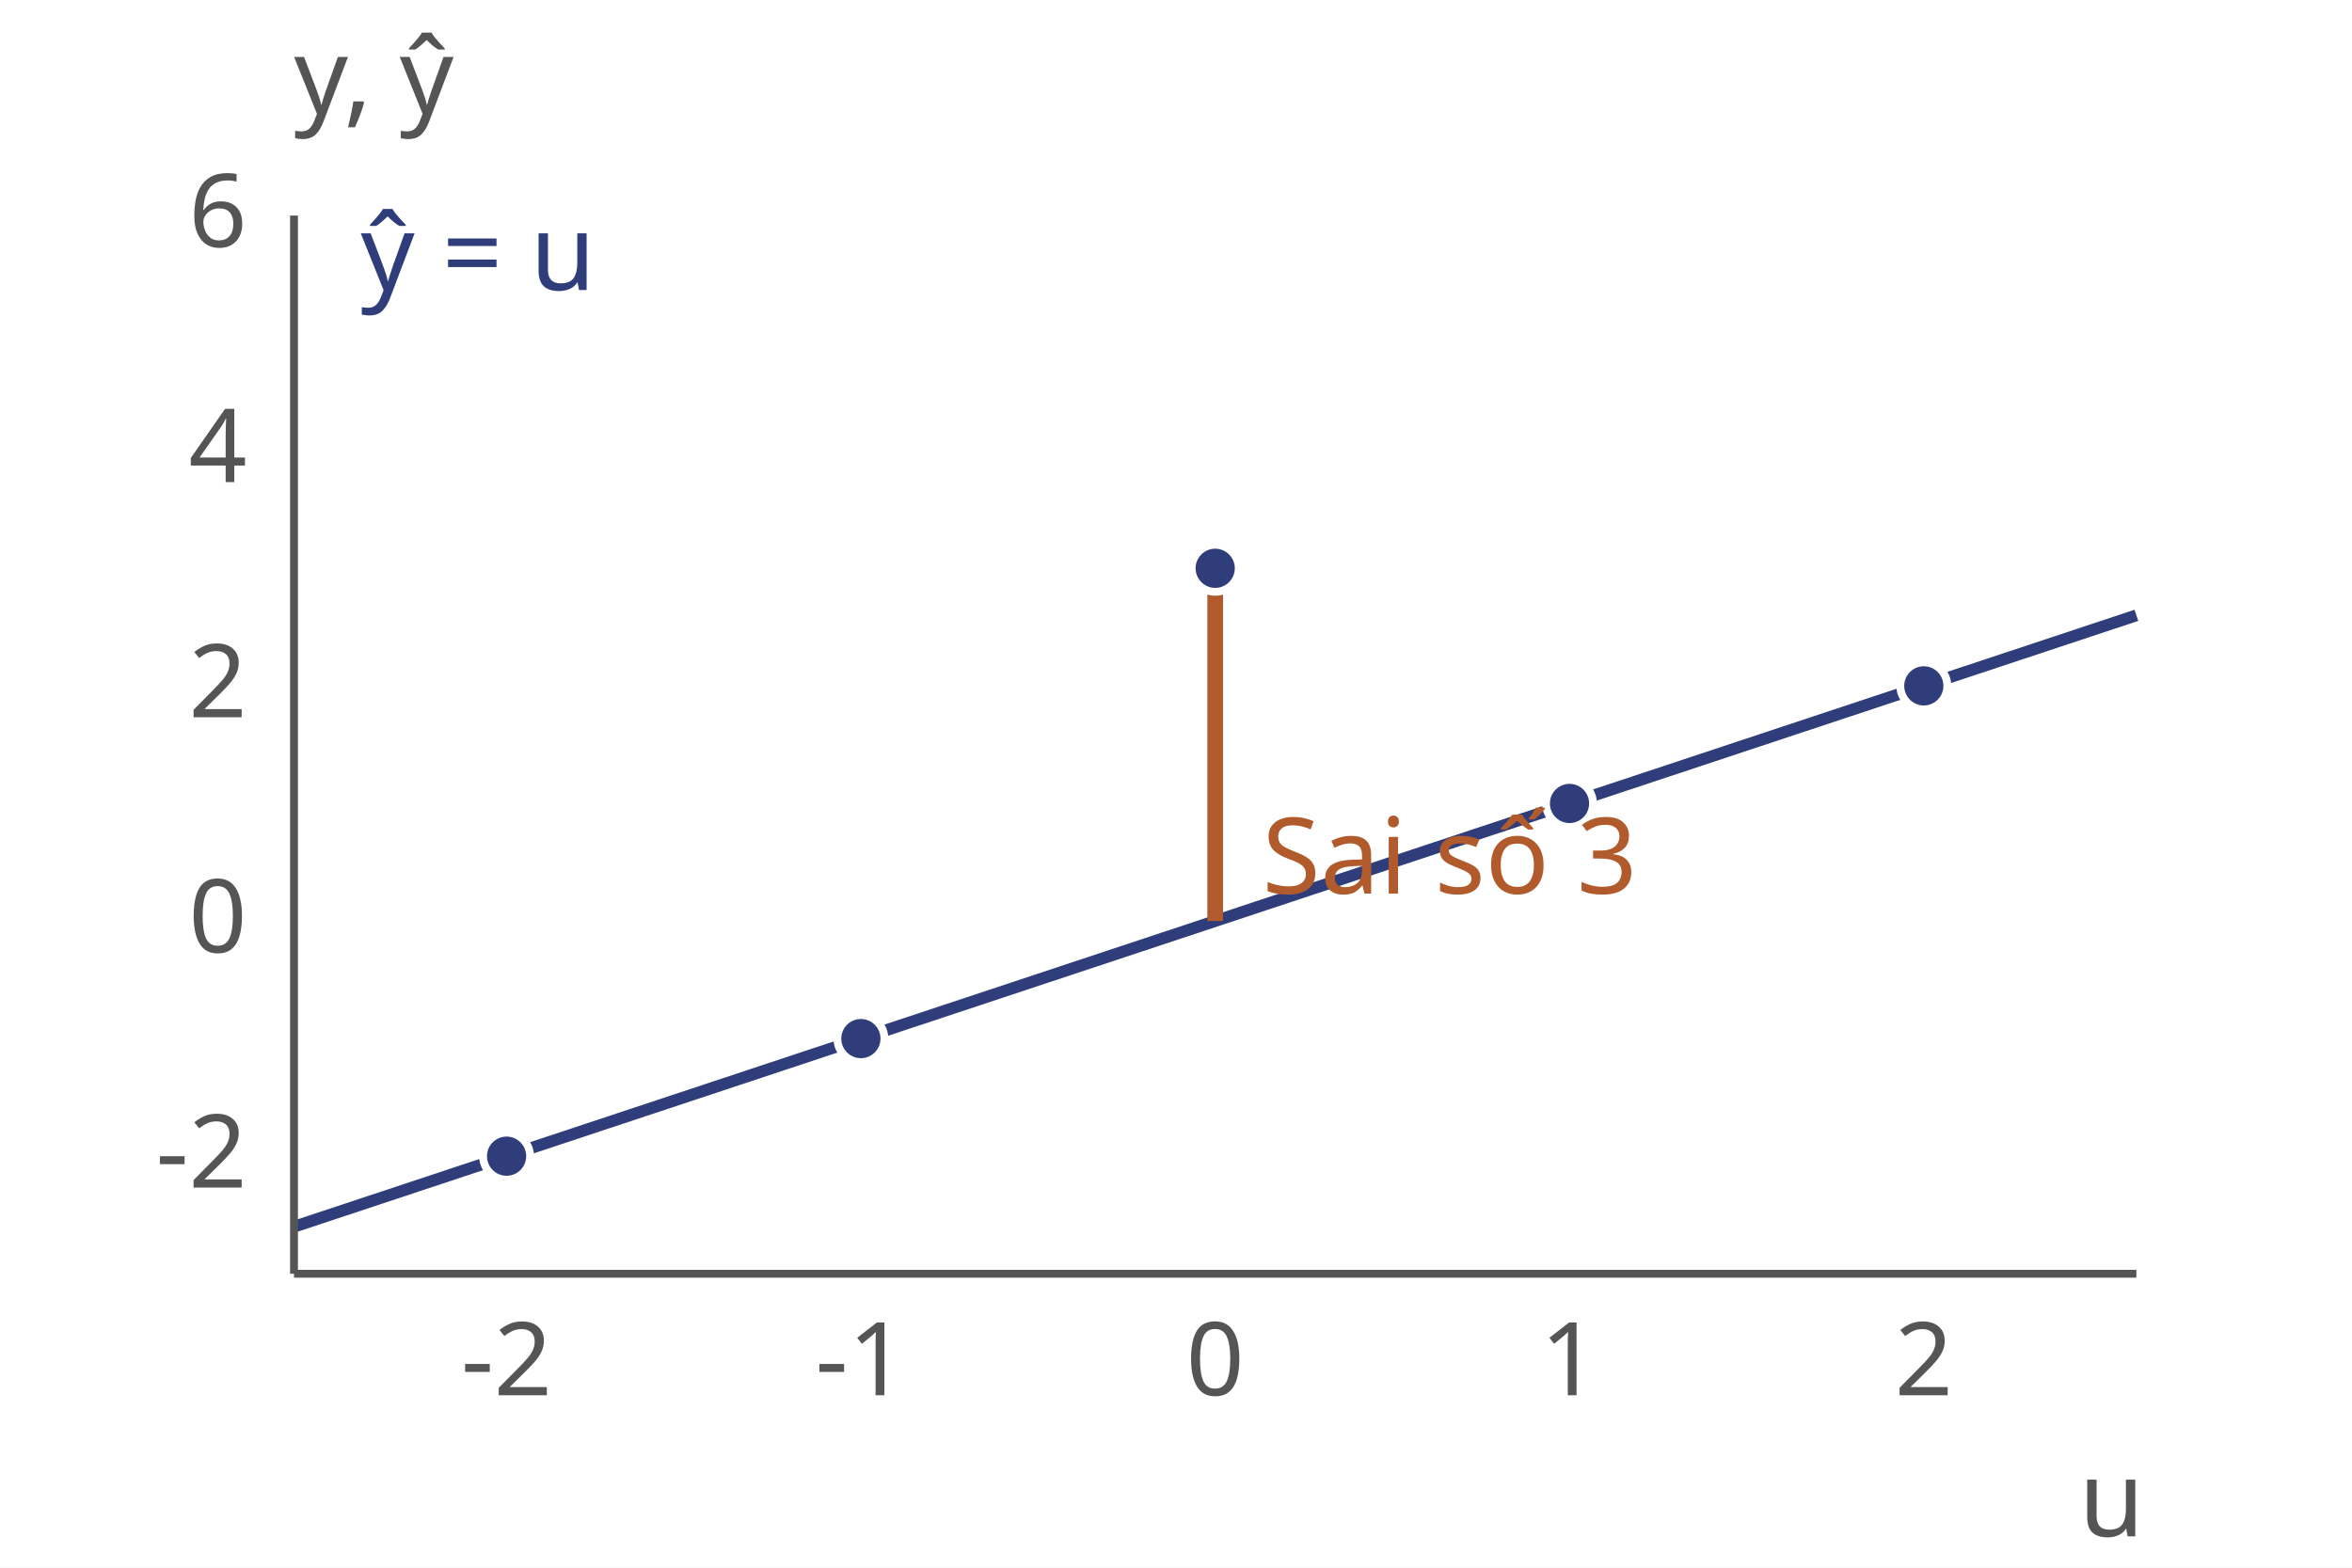
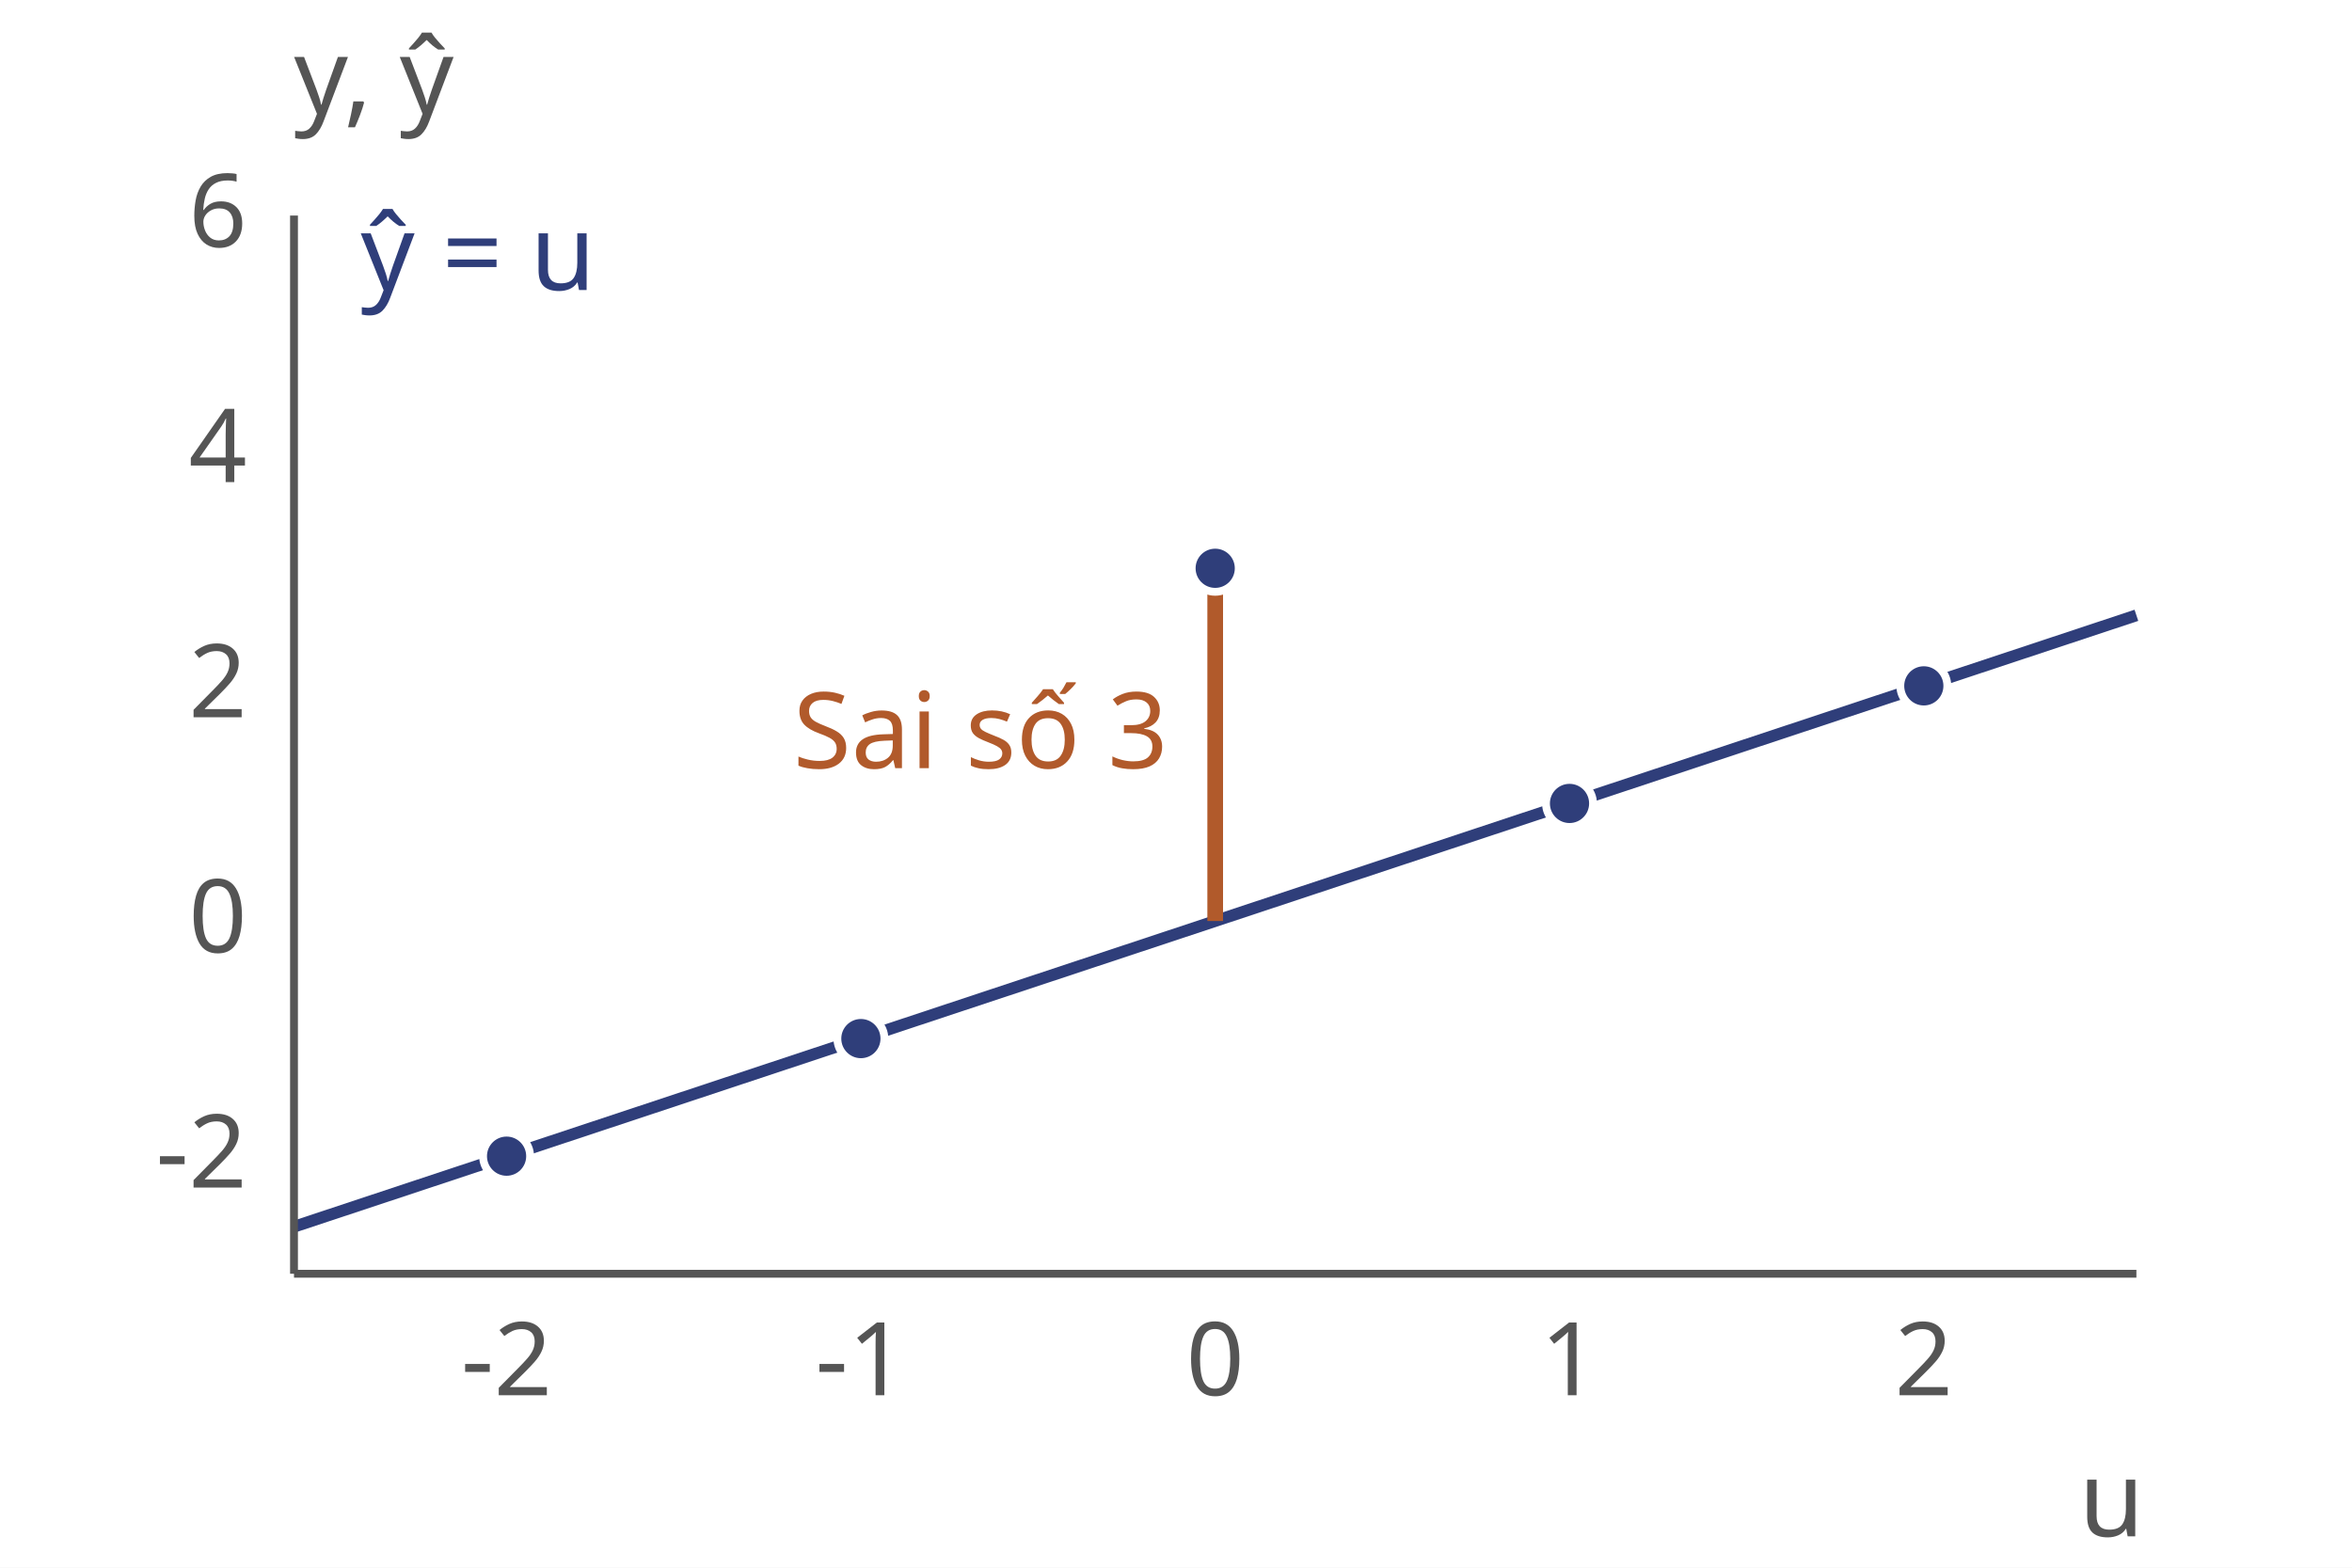
<svg xmlns="http://www.w3.org/2000/svg" viewBox="0 0 600 400" role="img" aria-labelledby="title desc">
  <rect width="600" height="400" fill="white" />
  <line x1="75" y1="313" x2="545" y2="157" stroke="#2F3E7A" stroke-width="3" />
  <line x1="129.231" y1="295" x2="129.231" y2="295" stroke="#B15A2B" stroke-width="4" />
  <circle cx="129.231" cy="295" r="6" fill="#2F3E7A" stroke="white" stroke-width="2" />
  <line x1="219.615" y1="265" x2="219.615" y2="265" stroke="#B15A2B" stroke-width="4" />
  <circle cx="219.615" cy="265" r="6" fill="#2F3E7A" stroke="white" stroke-width="2" />
  <line x1="310" y1="235" x2="310" y2="145" stroke="#B15A2B" stroke-width="4" />
  <circle cx="310" cy="145" r="6" fill="#2F3E7A" stroke="white" stroke-width="2" />
  <line x1="400.385" y1="205" x2="400.385" y2="205" stroke="#B15A2B" stroke-width="4" />
  <circle cx="400.385" cy="205" r="6" fill="#2F3E7A" stroke="white" stroke-width="2" />
  <line x1="490.769" y1="175" x2="490.769" y2="175" stroke="#B15A2B" stroke-width="4" />
  <circle cx="490.769" cy="175" r="6" fill="#2F3E7A" stroke="white" stroke-width="2" />
  <line x1="75" y1="325" x2="545" y2="325" stroke="#555" stroke-width="2" />
  <line x1="75" y1="325" x2="75" y2="55" stroke="#555" stroke-width="2" />
  <text x="129.231" y="356" fill="#555" text-anchor="middle" font-family="sans-serif" font-size="26">-2</text>
  <text x="219.615" y="356" fill="#555" text-anchor="middle" font-family="sans-serif" font-size="26">-1</text>
  <text x="310" y="356" fill="#555" text-anchor="middle" font-family="sans-serif" font-size="26">0</text>
  <text x="400.385" y="356" fill="#555" text-anchor="middle" font-family="sans-serif" font-size="26">1</text>
  <text x="490.769" y="356" fill="#555" text-anchor="middle" font-family="sans-serif" font-size="26">2</text>
  <text x="63" y="303" fill="#555" text-anchor="end" font-family="sans-serif" font-size="26">-2</text>
  <text x="63" y="243" fill="#555" text-anchor="end" font-family="sans-serif" font-size="26">0</text>
  <text x="63" y="183" fill="#555" text-anchor="end" font-family="sans-serif" font-size="26">2</text>
  <text x="63" y="123" fill="#555" text-anchor="end" font-family="sans-serif" font-size="26">4</text>
  <text x="63" y="63" fill="#555" text-anchor="end" font-family="sans-serif" font-size="26">6</text>
  <text x="547" y="392" fill="#555" text-anchor="end" font-family="sans-serif" font-size="27">u</text>
  <text x="75" y="29" fill="#555" text-anchor="start" font-family="sans-serif" font-size="27">y, ŷ</text>
  <text x="92" y="74" fill="#2F3E7A" text-anchor="start" font-family="sans-serif" font-size="27">ŷ = u</text>
-   <text x="322" y="228" fill="#B15A2B" text-anchor="start" font-family="sans-serif" font-size="27">Sai số 3</text>
+   <text x="298" y="196" fill="#B15A2B" text-anchor="end" font-family="sans-serif" font-size="27">Sai số 3</text>
</svg>
